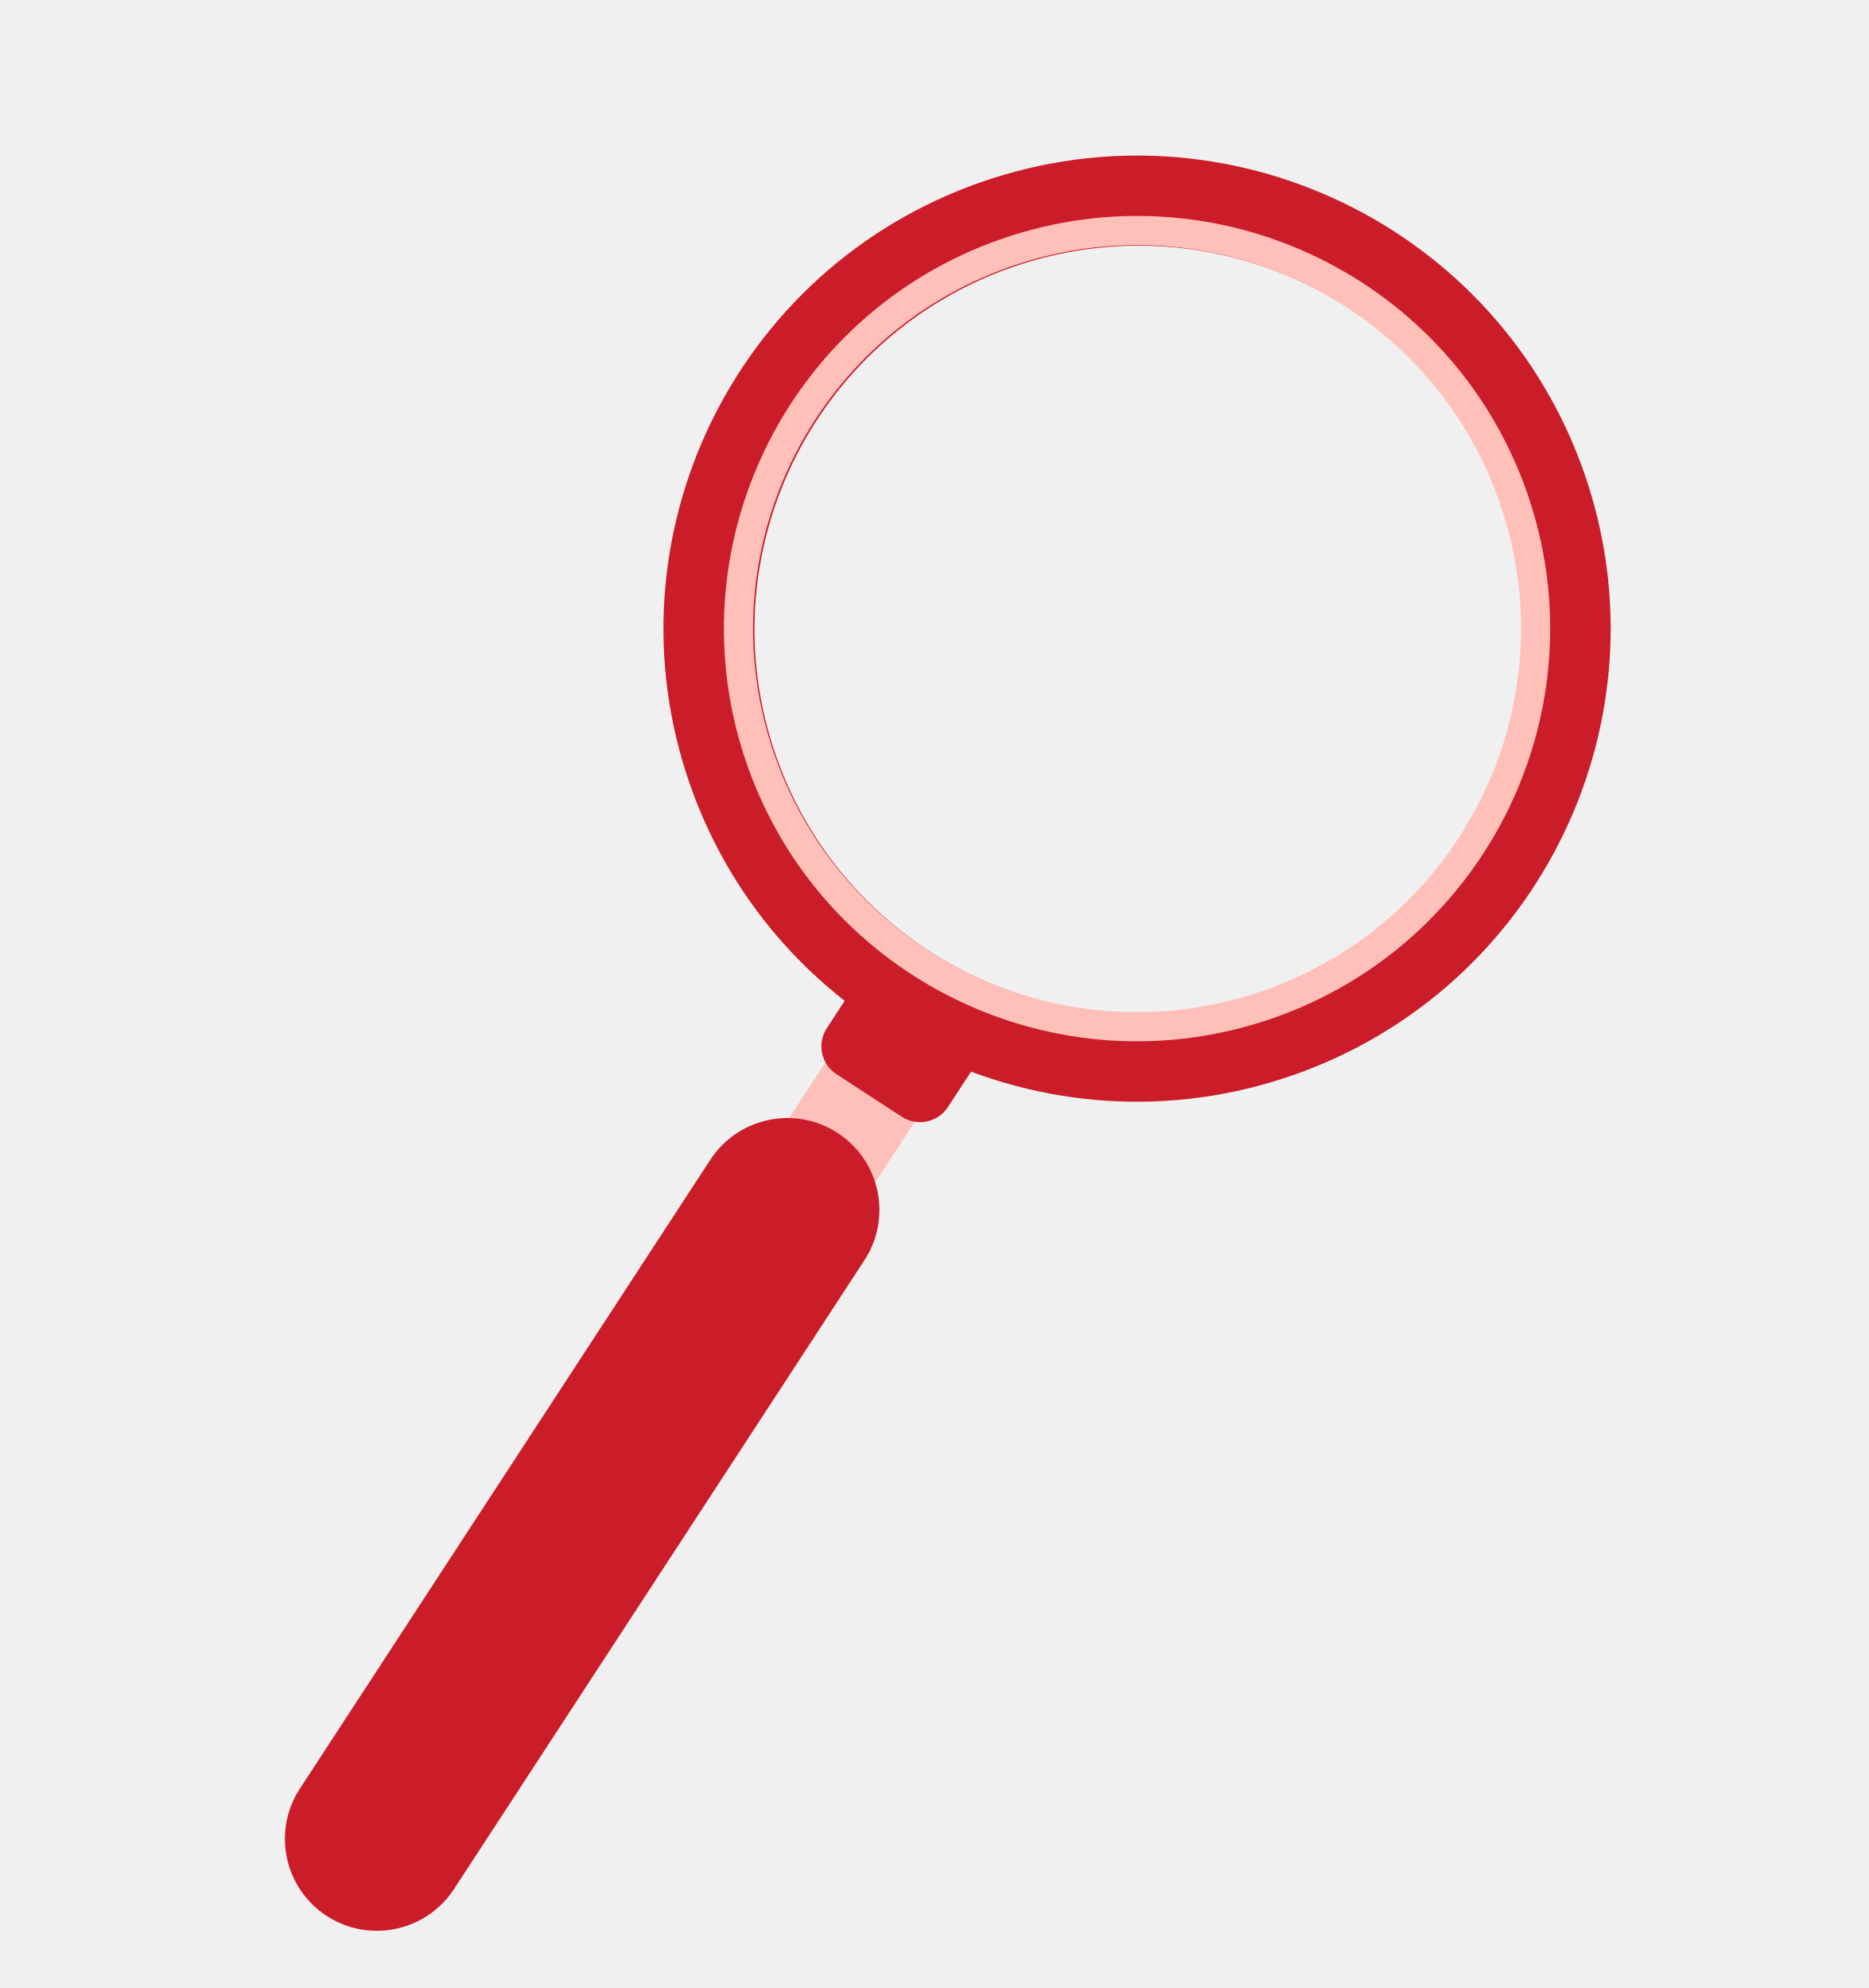
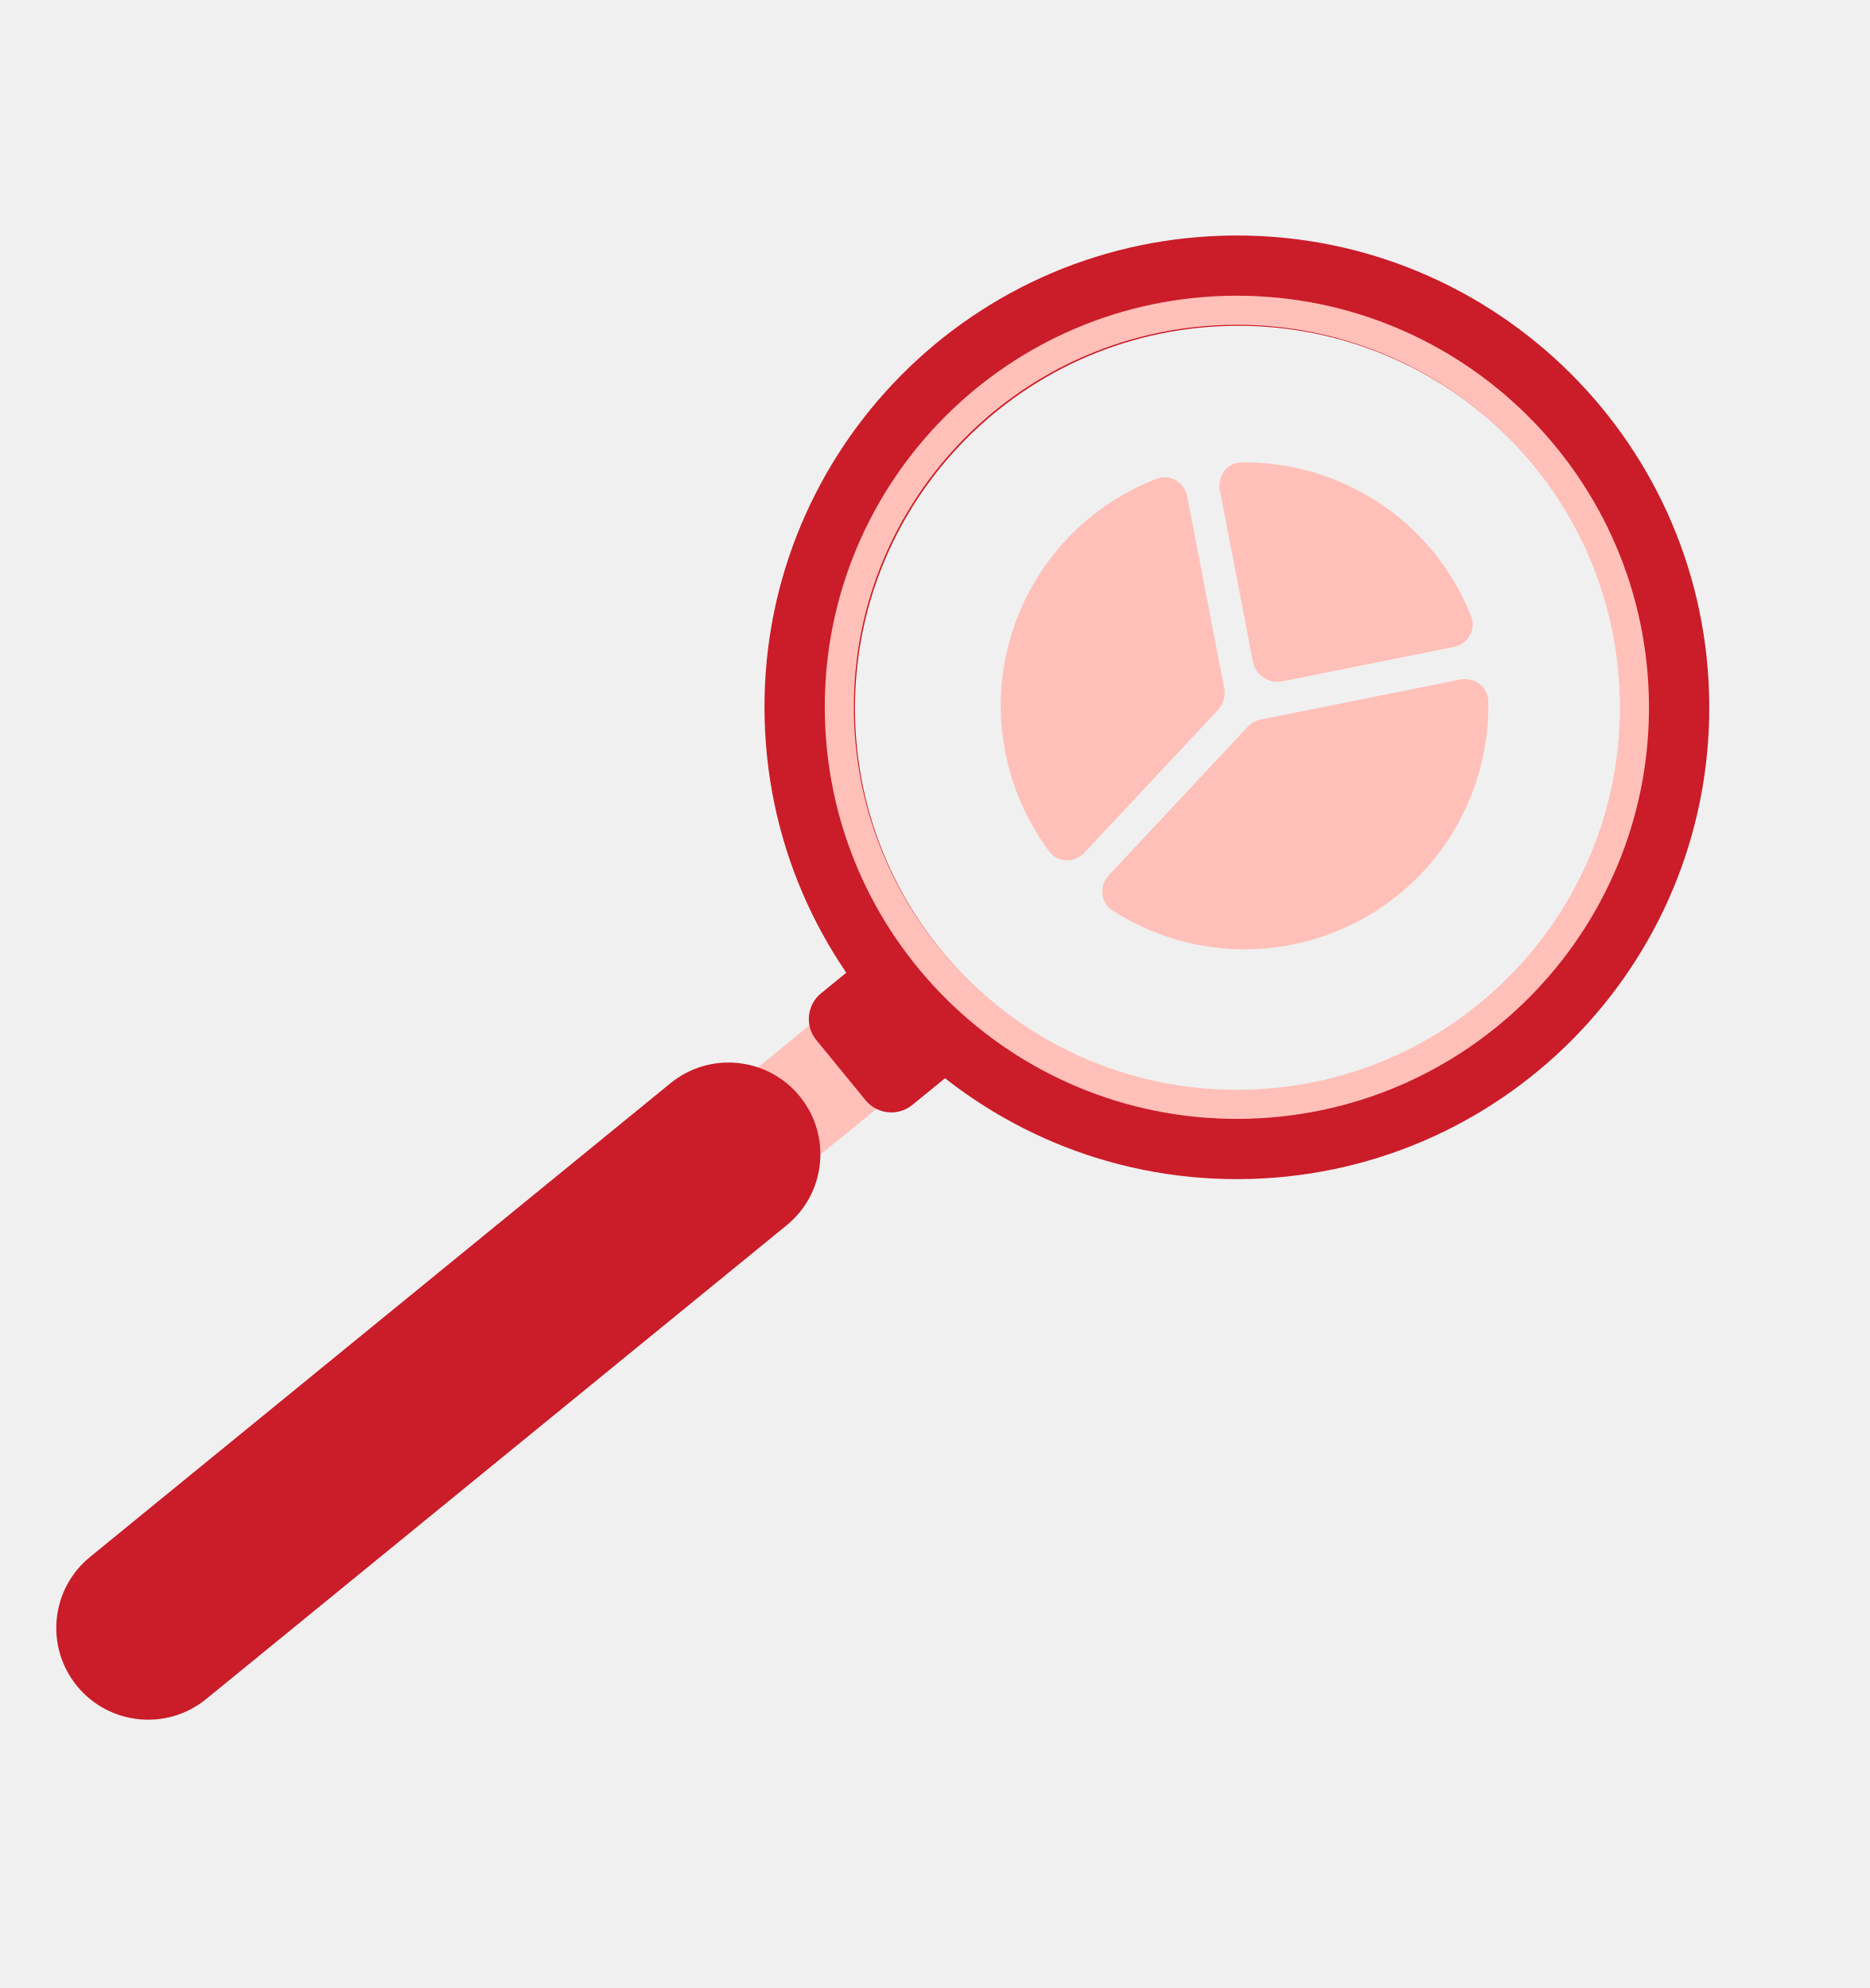
- <svg xmlns="http://www.w3.org/2000/svg" width="312" height="332" viewBox="0 0 312 332" fill="none">
-   <rect width="17.918" height="34.37" rx="2.433" transform="matrix(-0.838026 -0.54563 -0.546492 0.837464 163.878 170.286)" fill="#FFC0B9" />
-   <rect width="156.126" height="30.717" rx="15.358" transform="matrix(0.546492 -0.837464 -0.838026 -0.54563 67.417 328.337)" fill="#CB1C29" />
-   <rect width="24.135" height="20.94" rx="5.561" transform="matrix(-0.838026 -0.54563 -0.546492 0.837464 166.688 172)" fill="#CB1C29" />
-   <path d="M163.823 30.416C205.052 16.037 250.132 37.765 264.513 78.949C278.894 120.132 257.129 165.175 215.901 179.555C174.672 193.934 129.592 172.204 115.211 131.021C100.831 89.838 122.595 44.795 163.823 30.416ZM169.008 44.624C135.565 56.288 117.91 92.825 129.575 126.232C141.24 159.638 177.808 177.265 211.251 165.6C244.695 153.936 262.349 117.399 250.684 83.992C239.019 50.586 202.451 32.96 169.008 44.624Z" fill="#CB1C29" />
-   <path d="M167.948 42.229C202.647 30.127 240.584 48.415 252.685 83.071C264.787 117.726 246.472 155.633 211.773 167.735C177.074 179.837 139.138 161.549 127.037 126.893C114.936 92.238 133.25 54.331 167.948 42.229Z" stroke="#FFC0B9" stroke-width="4.866" />
+ <svg xmlns="http://www.w3.org/2000/svg" width="315" height="335" viewBox="0 0 315 335" fill="none">
+   <path d="M245.982 114.517C248.364 114.04 250.673 115.678 250.725 118.106C250.856 124.184 249.632 130.384 246.89 136.267C237.319 156.803 212.893 165.694 192.334 156.126C190.599 155.319 188.948 154.405 187.384 153.397C185.339 152.079 185.155 149.248 186.817 147.47L210.177 122.494C210.776 121.853 211.56 121.416 212.42 121.244L245.982 114.517ZM206.242 115.973C206.497 117.293 206.104 118.654 205.186 119.636L182.721 143.657C181.06 145.432 178.224 145.441 176.77 143.494C168.028 131.786 165.836 115.782 172.438 101.617C177.108 91.596 185.316 84.349 194.885 80.665C197.154 79.792 199.55 81.306 200.011 83.693L206.242 115.973ZM226.994 81.759C236.918 86.377 244.126 94.453 247.852 103.882C248.746 106.145 247.246 108.556 244.86 109.034L216.027 114.814C213.742 115.272 211.521 113.783 211.079 111.495L205.508 82.634C205.048 80.248 206.708 77.949 209.14 77.917C215.119 77.837 221.21 79.067 226.994 81.759Z" fill="#FFC0B9" />
+   <rect width="18.037" height="34.597" rx="2.449" transform="matrix(-0.63319 -0.773996 -0.774647 0.632393 163.521 173.902)" fill="#FFC0B9" />
+   <rect width="157.158" height="30.92" rx="15.46" transform="matrix(0.774647 -0.632393 -0.63319 -0.773996 22.7637 296.078)" fill="#CB1C29" />
+   <rect width="24.294" height="21.078" rx="5.598" transform="matrix(-0.63319 -0.773996 -0.774647 0.632393 165.691 176.402)" fill="#CB1C29" />
+   <path d="M206.151 39.715C250.087 38.502 286.699 73.102 287.927 116.995C289.155 160.888 254.533 197.453 210.597 198.666C166.661 199.879 130.048 165.279 128.821 121.386C127.593 77.493 162.215 40.927 206.151 39.715ZM206.789 54.926C171.149 55.91 143.065 85.571 144.061 121.175C145.057 156.78 174.756 184.847 210.395 183.863C246.035 182.88 274.119 153.218 273.123 117.613C272.127 82.009 242.428 53.943 206.789 54.926Z" fill="#CB1C29" />
+   <mask id="stroke0_6001_722" fill="white">
+     <path d="M277.772 117.273C278.843 155.562 248.64 187.46 210.313 188.518C171.986 189.576 140.047 159.393 138.976 121.103C137.905 82.814 168.107 50.916 206.435 49.858C244.762 48.8 276.701 78.983 277.772 117.273Z" />
+   </mask>
+   <path d="M277.772 117.273L272.876 117.408C273.871 152.989 245.804 182.638 210.176 183.622L210.313 188.518L210.45 193.414C251.477 192.281 283.814 158.136 282.668 117.137L277.772 117.273ZM210.313 188.518L210.176 183.622C174.548 184.605 144.868 156.55 143.872 120.968L138.976 121.103L134.08 121.238C135.227 162.237 169.423 194.546 210.45 193.414L210.313 188.518ZM138.976 121.103L143.872 120.968C142.877 85.387 170.944 55.737 206.572 54.754L206.435 49.858L206.298 44.962C165.271 46.094 132.933 80.24 134.08 121.238L138.976 121.103ZM206.435 49.858L206.572 54.754C242.199 53.771 271.88 81.826 272.876 117.408L277.772 117.273L282.668 117.137C281.521 76.139 247.325 43.83 206.298 44.962L206.435 49.858Z" fill="#FFC0B9" mask="url(#stroke0_6001_722)" />
</svg>
